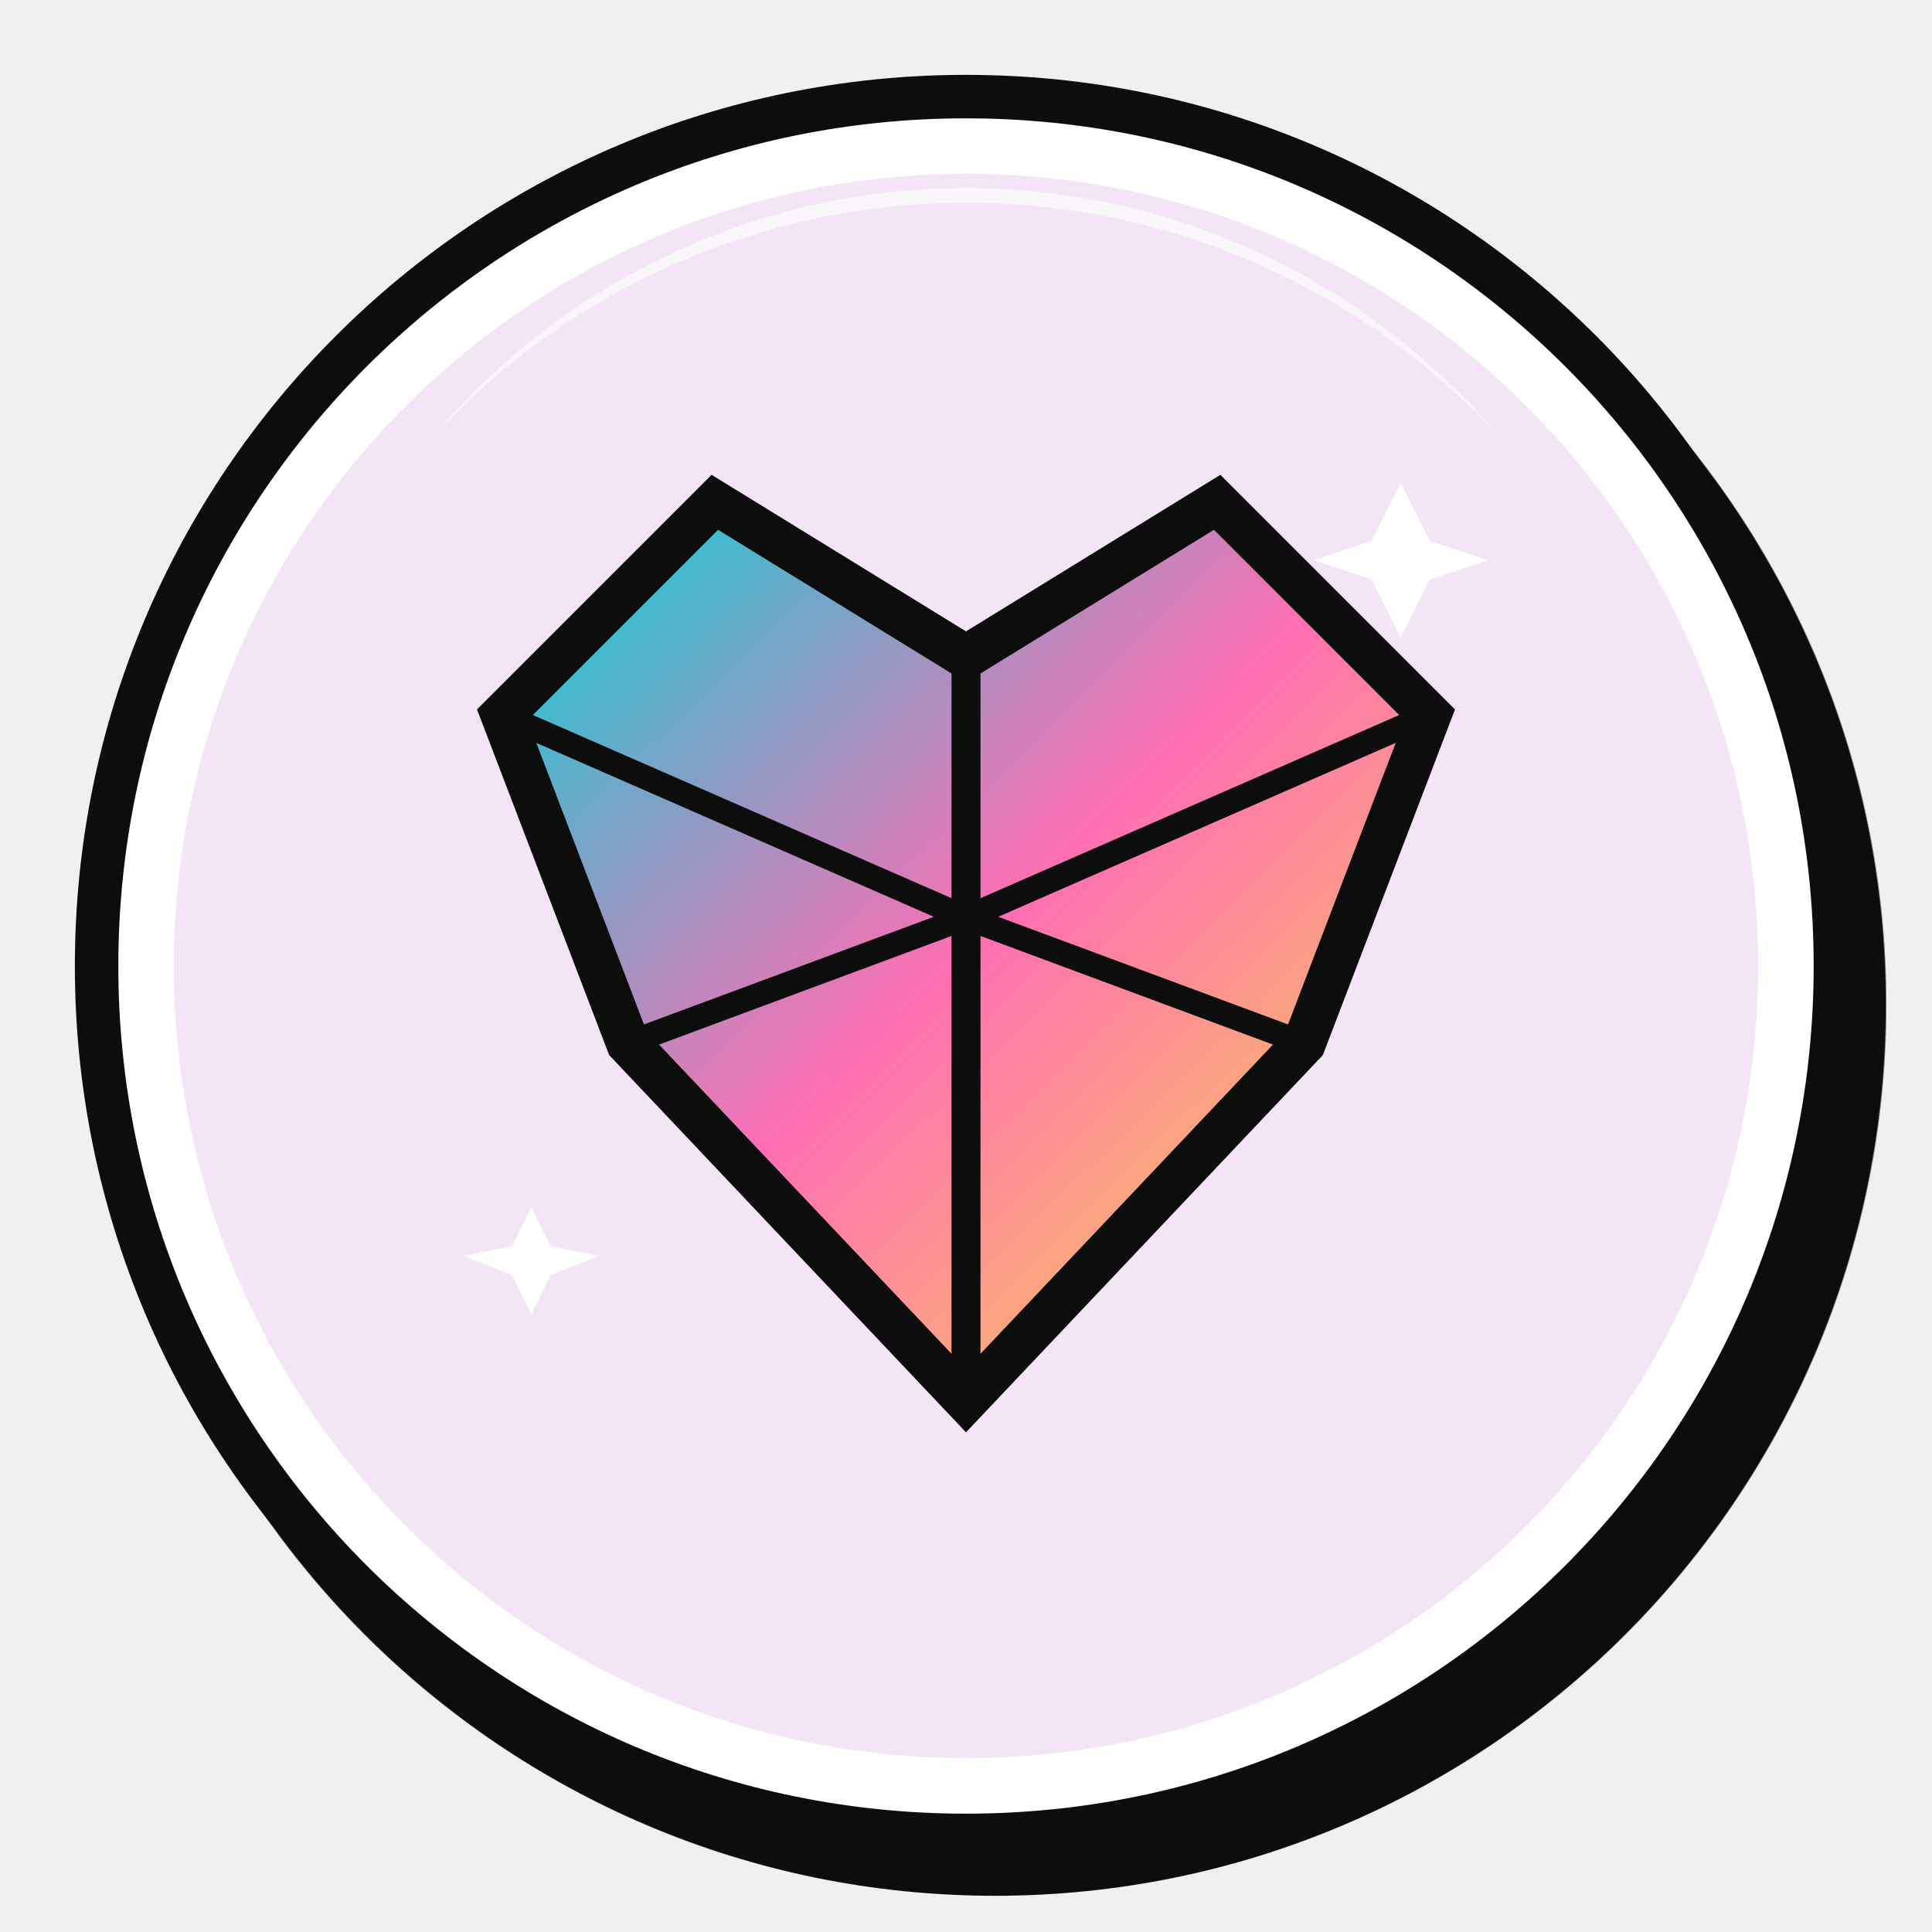
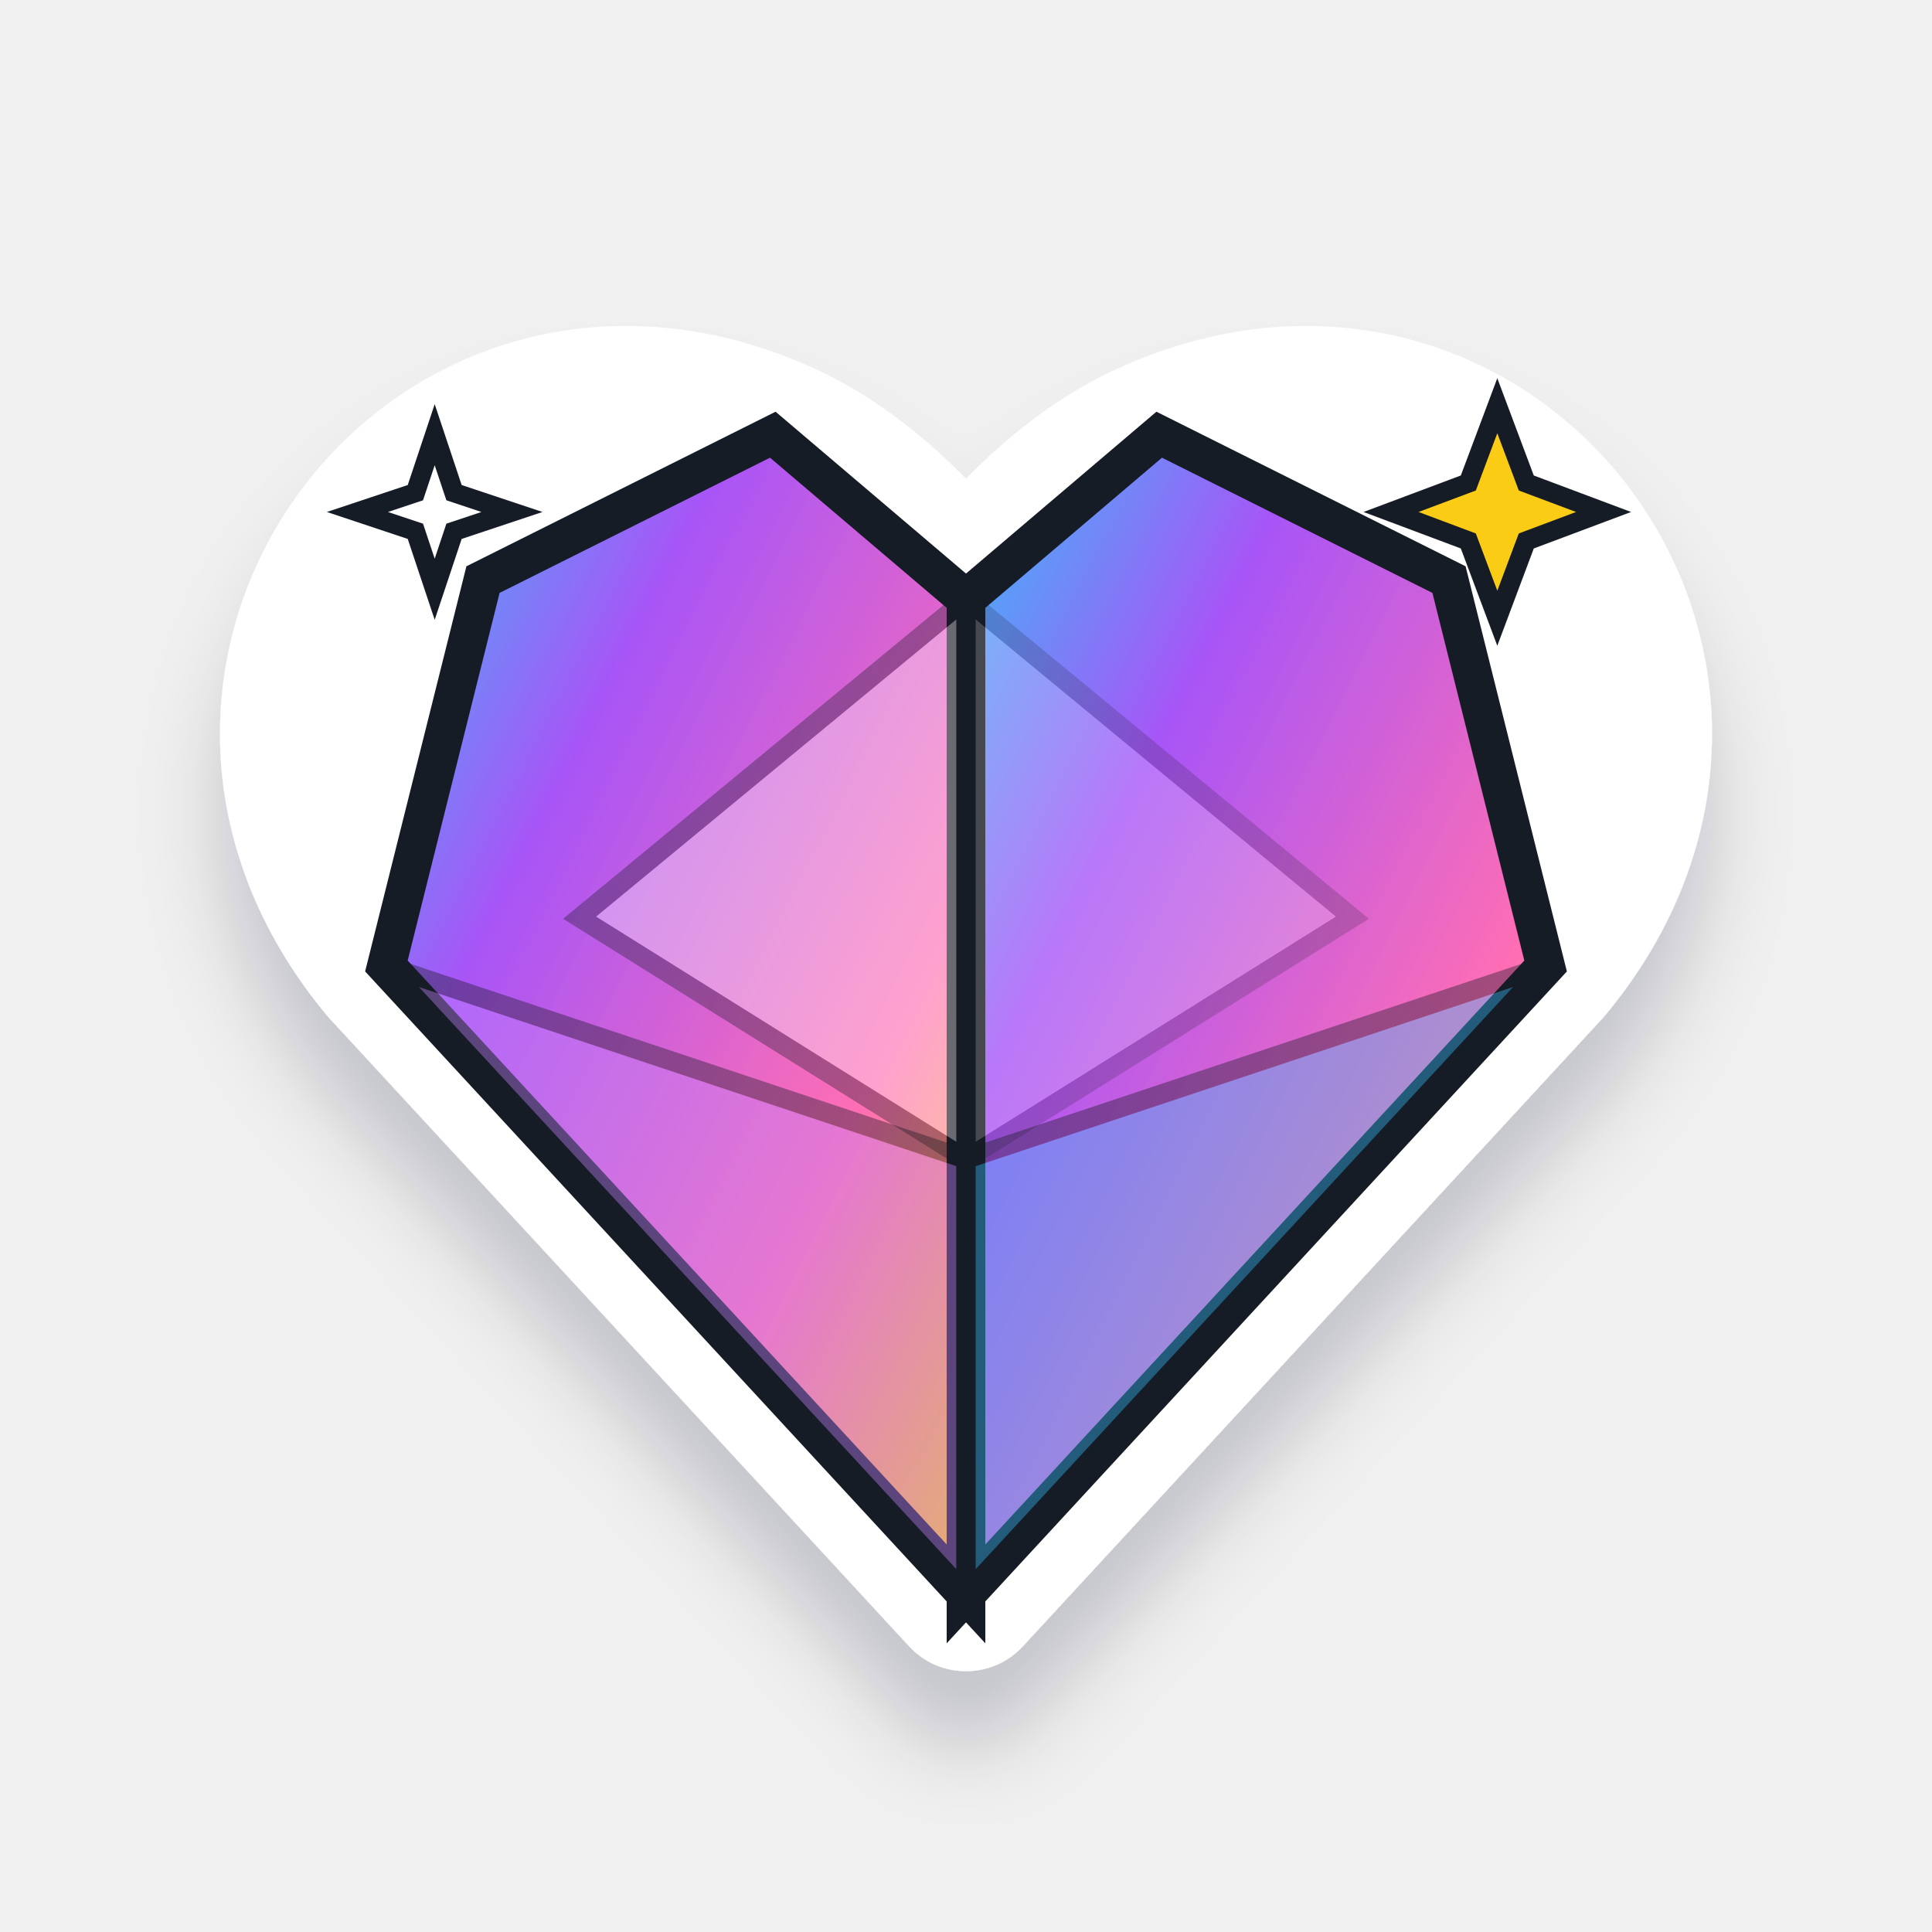
<svg xmlns="http://www.w3.org/2000/svg" viewBox="0 0 200 200" width="100%" height="100%">
  <defs>
-     <filter id="sticker-shadow" x="-10%" y="-10%" width="130%" height="130%">
-       <feDropShadow dx="3" dy="4" stdDeviation="0" flood-color="#111111" flood-opacity="1" />
+     <filter id="heart-shadow" x="-20%" y="-20%" width="140%" height="140%">
+       <feDropShadow dx="0" dy="8" stdDeviation="4" flood-color="#181A26" flood-opacity="0.18" />
    </filter>
-     <linearGradient id="holo-grad" x1="0%" y1="0%" x2="100%" y2="100%">
-       <stop offset="0%" stop-color="#00D4D8" />
-       <stop offset="50%" stop-color="#FF6EB4" />
-       <stop offset="100%" stop-color="#F5E642" />
+     <linearGradient id="holoFoil" x1="0%" y1="0%" x2="100%" y2="100%">
+       <stop offset="0%" stop-color="#38BDF8" />
+       <stop offset="30%" stop-color="#A855F7" />
+       <stop offset="70%" stop-color="#FF6EB4" />
+       <stop offset="100%" stop-color="#FACC15" />
    </linearGradient>
  </defs>
-   <g filter="url(#sticker-shadow)">
-     <circle cx="100" cy="100" r="90" fill="#FFFFFF" stroke="#111111" stroke-width="4.5" />
-     <circle cx="100" cy="100" r="82" fill="#F3E5F5" />
-     <polygon points="100,68 126,52 148,74 135,108 100,145 65,108 52,74 74,52" fill="url(#holo-grad)" stroke="#111111" stroke-width="4.5" />
-     <line x1="100" y1="68" x2="100" y2="145" stroke="#111111" stroke-width="3" />
-     <line x1="100" y1="95" x2="52" y2="74" stroke="#111111" stroke-width="2.5" />
-     <line x1="100" y1="95" x2="148" y2="74" stroke="#111111" stroke-width="2.5" />
-     <line x1="100" y1="95" x2="65" y2="108" stroke="#111111" stroke-width="2.5" />
-     <line x1="100" y1="95" x2="135" y2="108" stroke="#111111" stroke-width="2.5" />
-     <polygon points="145,50 148,56 154,58 148,60 145,66 142,60 136,58 142,56" fill="#FFFFFF" />
-     <polygon points="55,125 57,129 62,130 57,132 55,136 53,132 48,130 53,129" fill="#FFFFFF" />
-     <path d="M 45 45 A 75 75 0 0 1 155 45 A 72 72 0 0 0 45 45 Z" fill="#FFFFFF" opacity="0.6" />
+   <g filter="url(#heart-shadow)">
+     <path d="M 100 165 L 40 100 C 15 70, 45 30, 80 45 C 92 50, 100 62, 100 62 C 100 62, 108 50, 120 45 C 155 30, 185 70, 160 100 Z" fill="#FFFFFF" stroke="#FFFFFF" stroke-width="16" stroke-linejoin="round" />
+     <polygon points="100,62 80,45 50,60 40,100 100,165" fill="url(#holoFoil)" stroke="#181A26" stroke-width="4" />
+     <polygon points="100,62 120,45 150,60 160,100 100,165" fill="url(#holoFoil)" stroke="#181A26" stroke-width="4" />
+     <polygon points="100,62 60,95 100,120" fill="#FFFFFF" opacity="0.35" stroke="#181A26" stroke-width="2" />
+     <polygon points="100,62 140,95 100,120" fill="#FFFFFF" opacity="0.2" stroke="#181A26" stroke-width="2" />
+     <polygon points="100,120 40,100 100,165" fill="#C084FC" opacity="0.4" stroke="#181A26" stroke-width="2" />
+     <polygon points="100,120 160,100 100,165" fill="#38BDF8" opacity="0.4" stroke="#181A26" stroke-width="2" />
+     <polygon points="155,42 158,50 166,53 158,56 155,64 152,56 144,53 152,50" fill="#FACC15" stroke="#181A26" stroke-width="2" />
+     <polygon points="45,45 47,51 53,53 47,55 45,61 43,55 37,53 43,51" fill="#FFFFFF" stroke="#181A26" stroke-width="2" />
  </g>
</svg>
